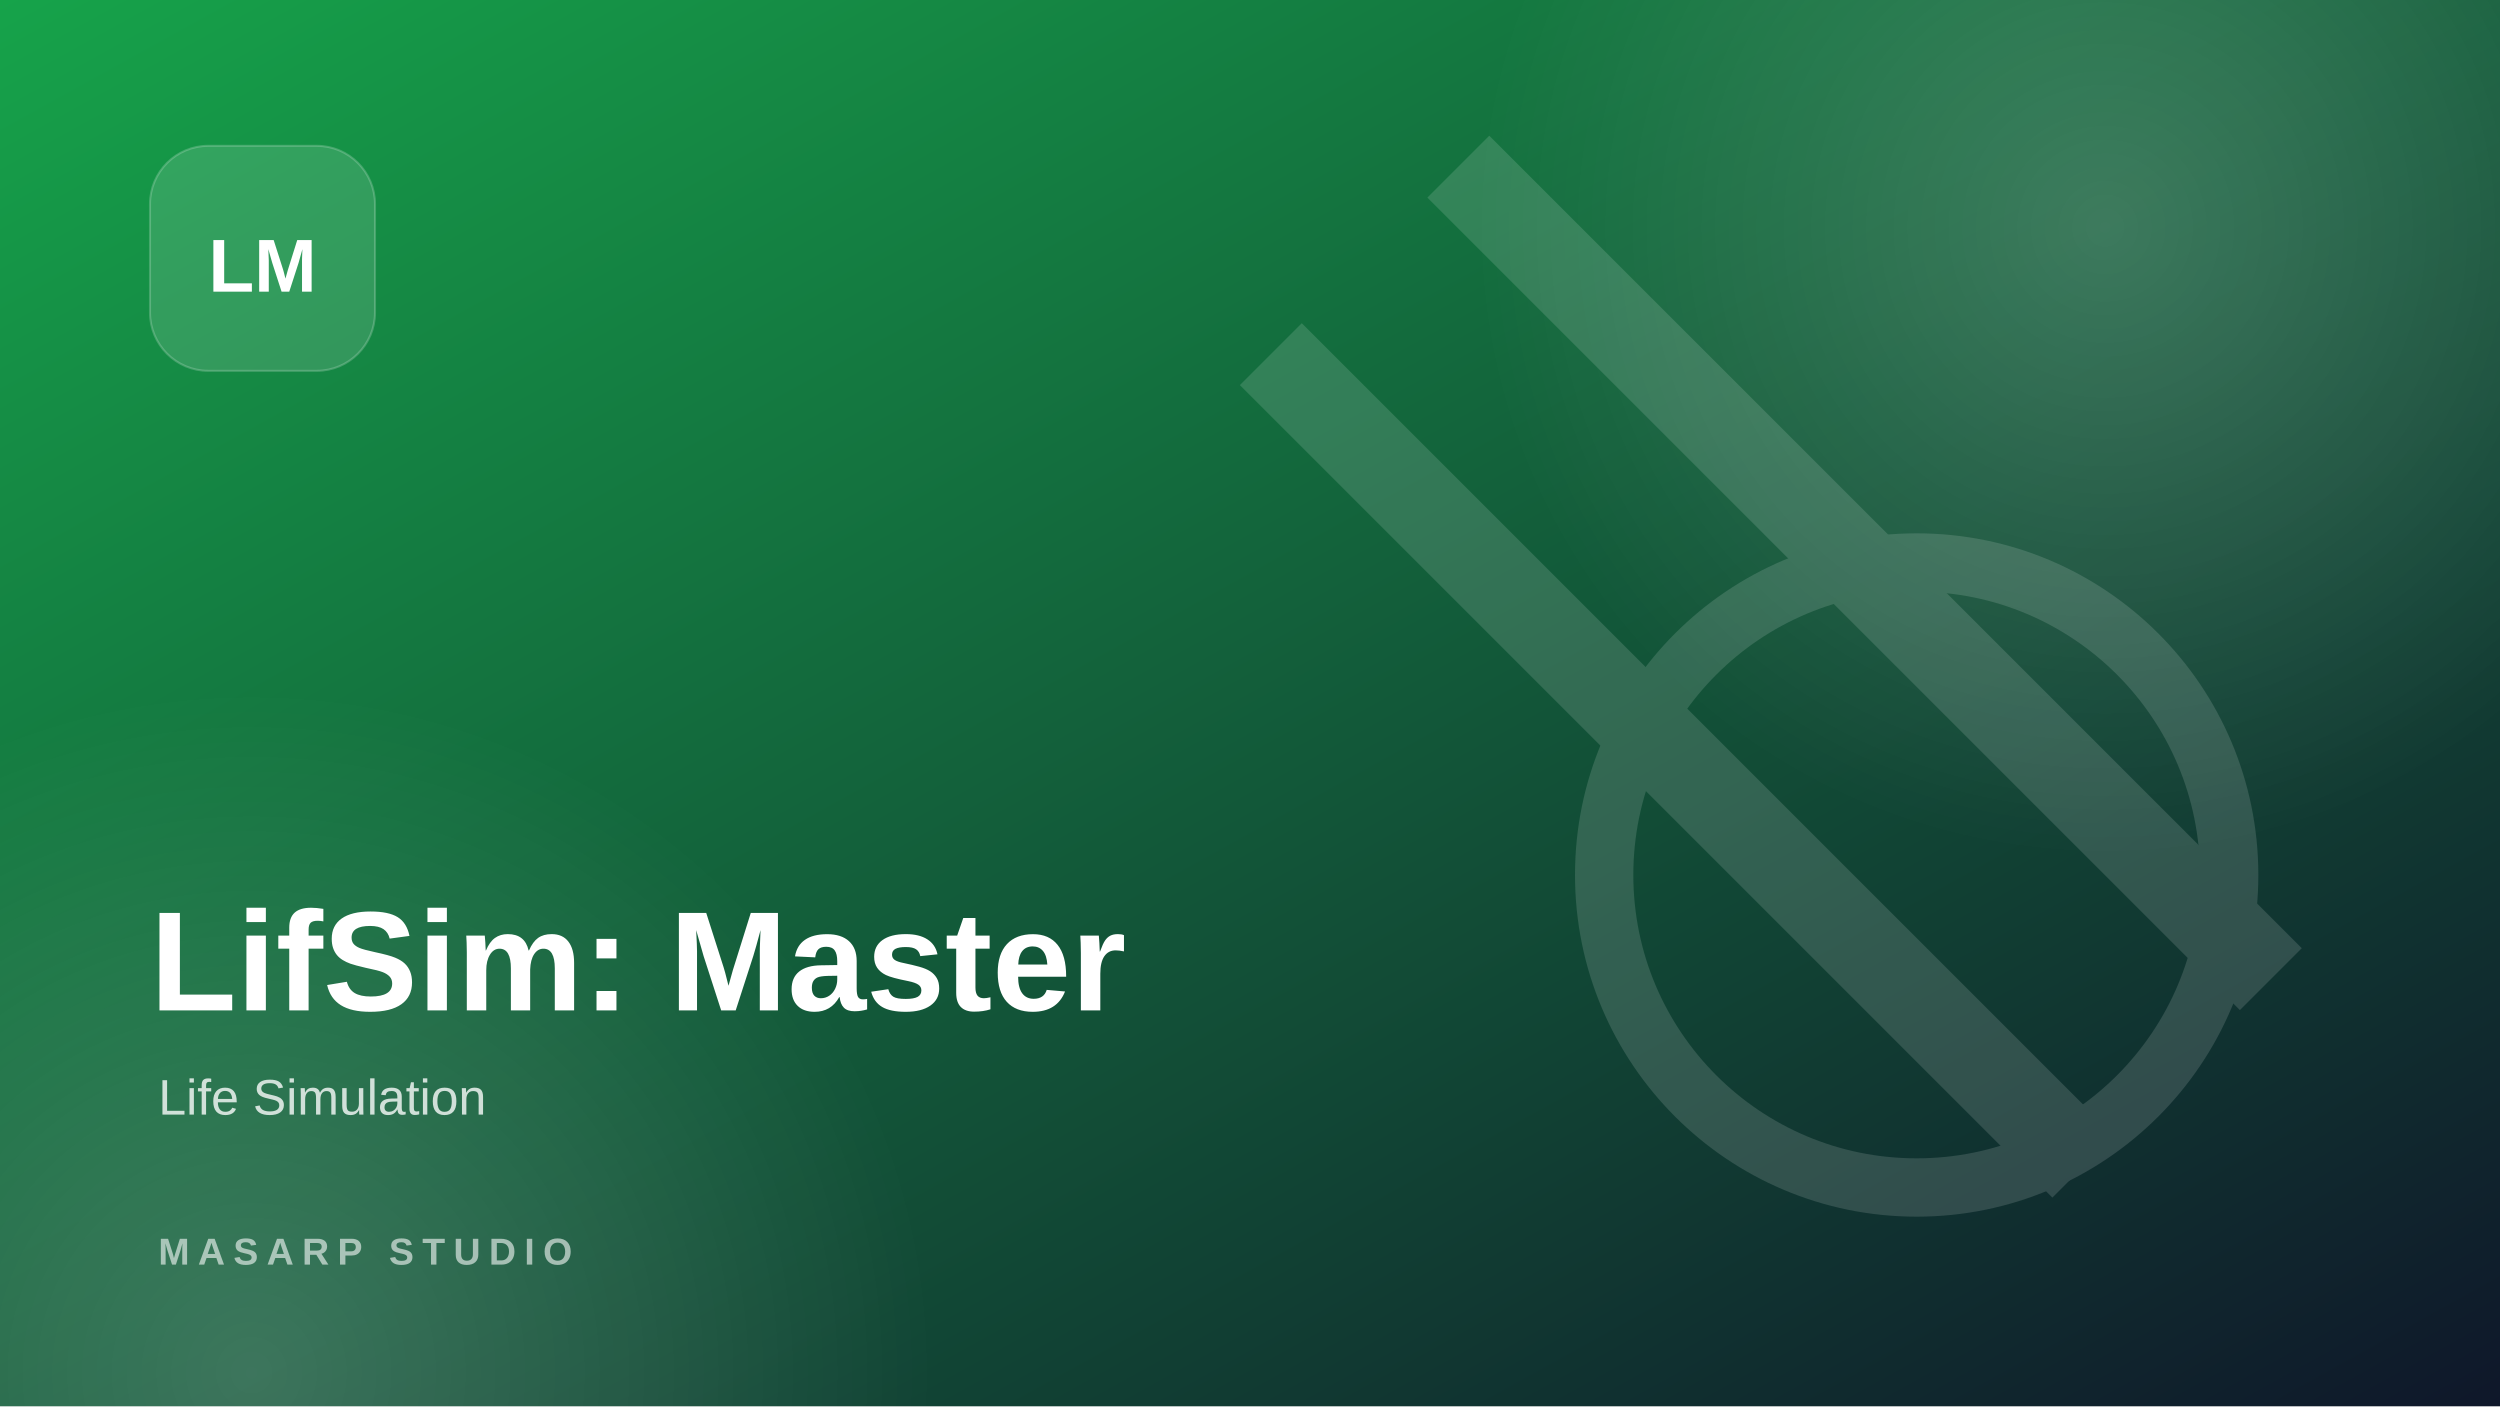
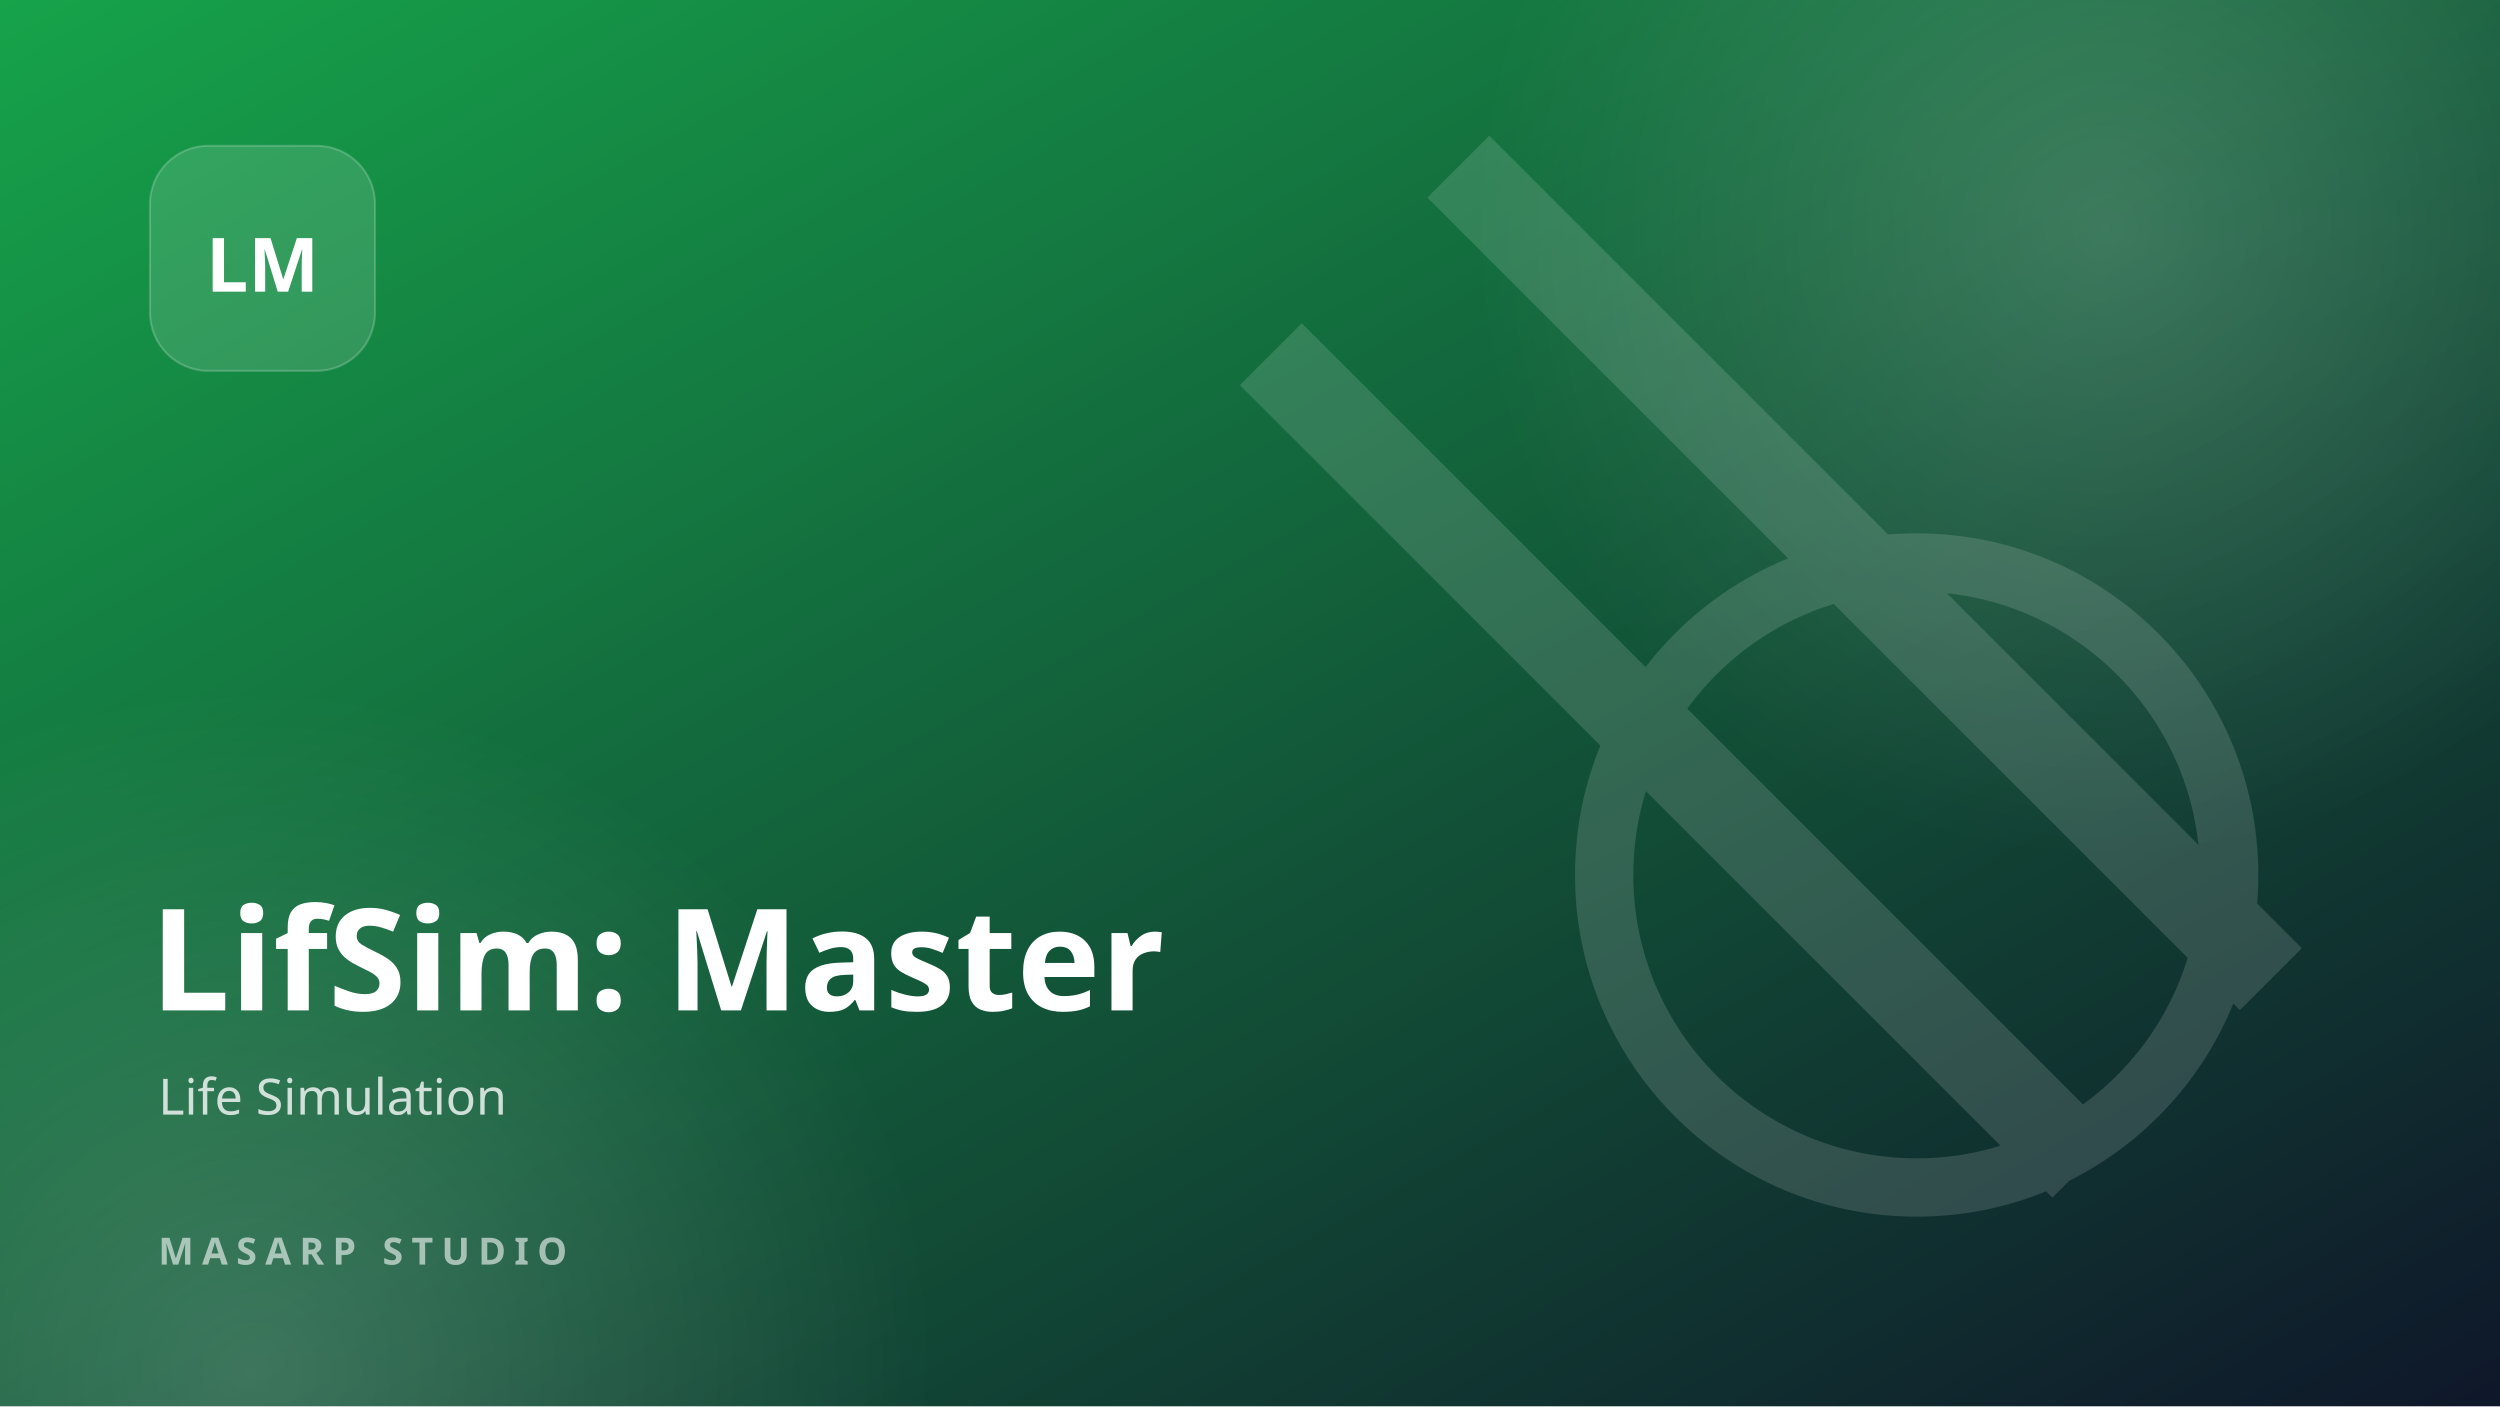
<svg xmlns="http://www.w3.org/2000/svg" viewBox="0 0 1200 675" role="img" aria-label="LifSim: Master cover fallback">
  <defs>
    <linearGradient id="g" x1="0" y1="0" x2="1" y2="1">
      <stop stop-color="#16a34a" />
      <stop offset="1" stop-color="#0f172a" />
    </linearGradient>
    <radialGradient id="r">
      <stop stop-color="#fff" stop-opacity=".18" />
      <stop offset="1" stop-color="#fff" stop-opacity="0" />
    </radialGradient>
  </defs>
  <rect width="1200" height="675" fill="url(#g)" />
  <circle cx="1010" cy="110" r="300" fill="url(#r)" />
  <circle cx="120" cy="660" r="330" fill="url(#r)" />
  <g opacity=".14" stroke="#fff" fill="none">
    <path d="M700 80l390 390M610 170l390 390" stroke-width="42" />
    <circle cx="920" cy="420" r="150" stroke-width="28" />
  </g>
  <rect x="72" y="70" width="108" height="108" rx="28" fill="#fff" fill-opacity=".13" stroke="#fff" stroke-opacity=".2" />
-   <text x="126" y="140" text-anchor="middle" font-family="Arial,sans-serif" font-size="36" font-weight="900" fill="#fff">LM</text>
-   <text x="72" y="485" font-family="Arial,sans-serif" font-size="68" font-weight="900" fill="#fff">LifSim: Master</text>
-   <text x="76" y="535" font-family="Arial,sans-serif" font-size="24" fill="#fff" fill-opacity=".78">Life Simulation</text>
-   <text x="76" y="607" font-family="Arial,sans-serif" font-size="18" font-weight="700" letter-spacing="4" fill="#fff" fill-opacity=".58">MASARP STUDIO</text>
+   <text x="126" y="140" text-anchor="middle" font-family="sans-serif" font-size="36" font-weight="900" fill="#fff">LM</text>
+   <text x="72" y="485" font-family="sans-serif" font-size="68" font-weight="900" fill="#fff">LifSim: Master</text>
+   <text x="76" y="535" font-family="sans-serif" font-size="24" fill="#fff" fill-opacity=".78">Life Simulation</text>
+   <text x="76" y="607" font-family="sans-serif" font-size="18" font-weight="700" letter-spacing="4" fill="#fff" fill-opacity=".58">MASARP STUDIO</text>
</svg>
